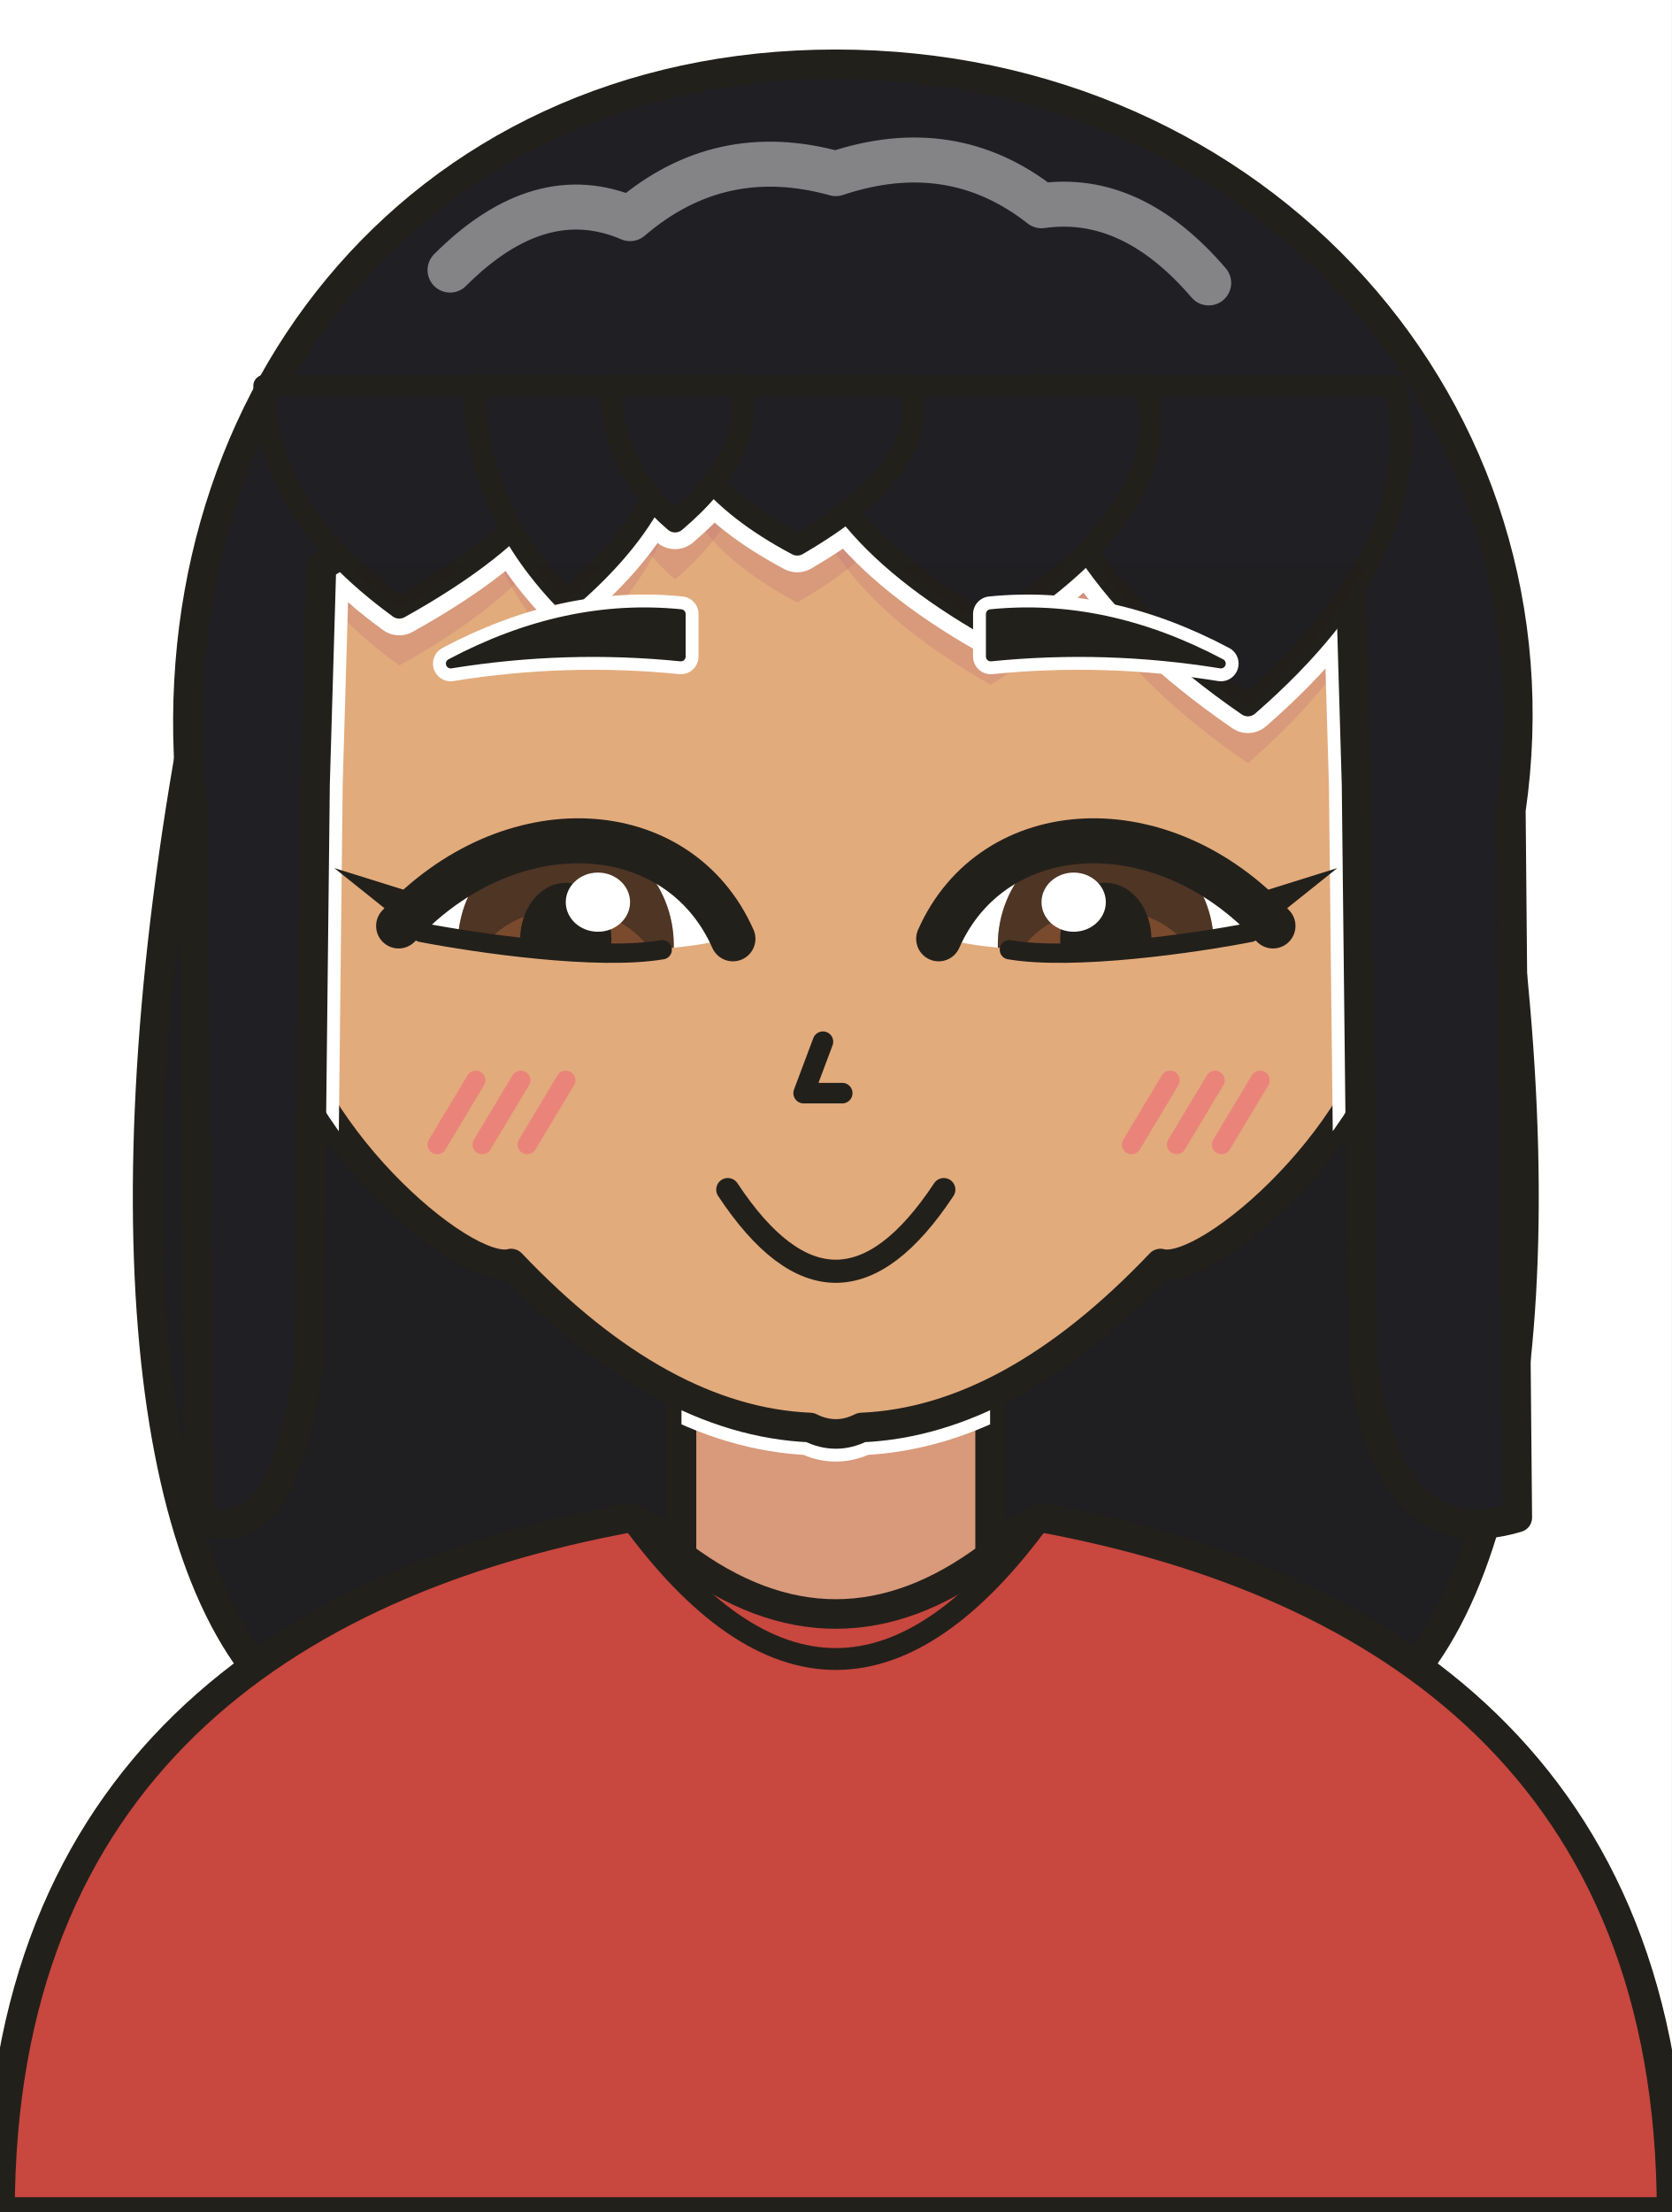
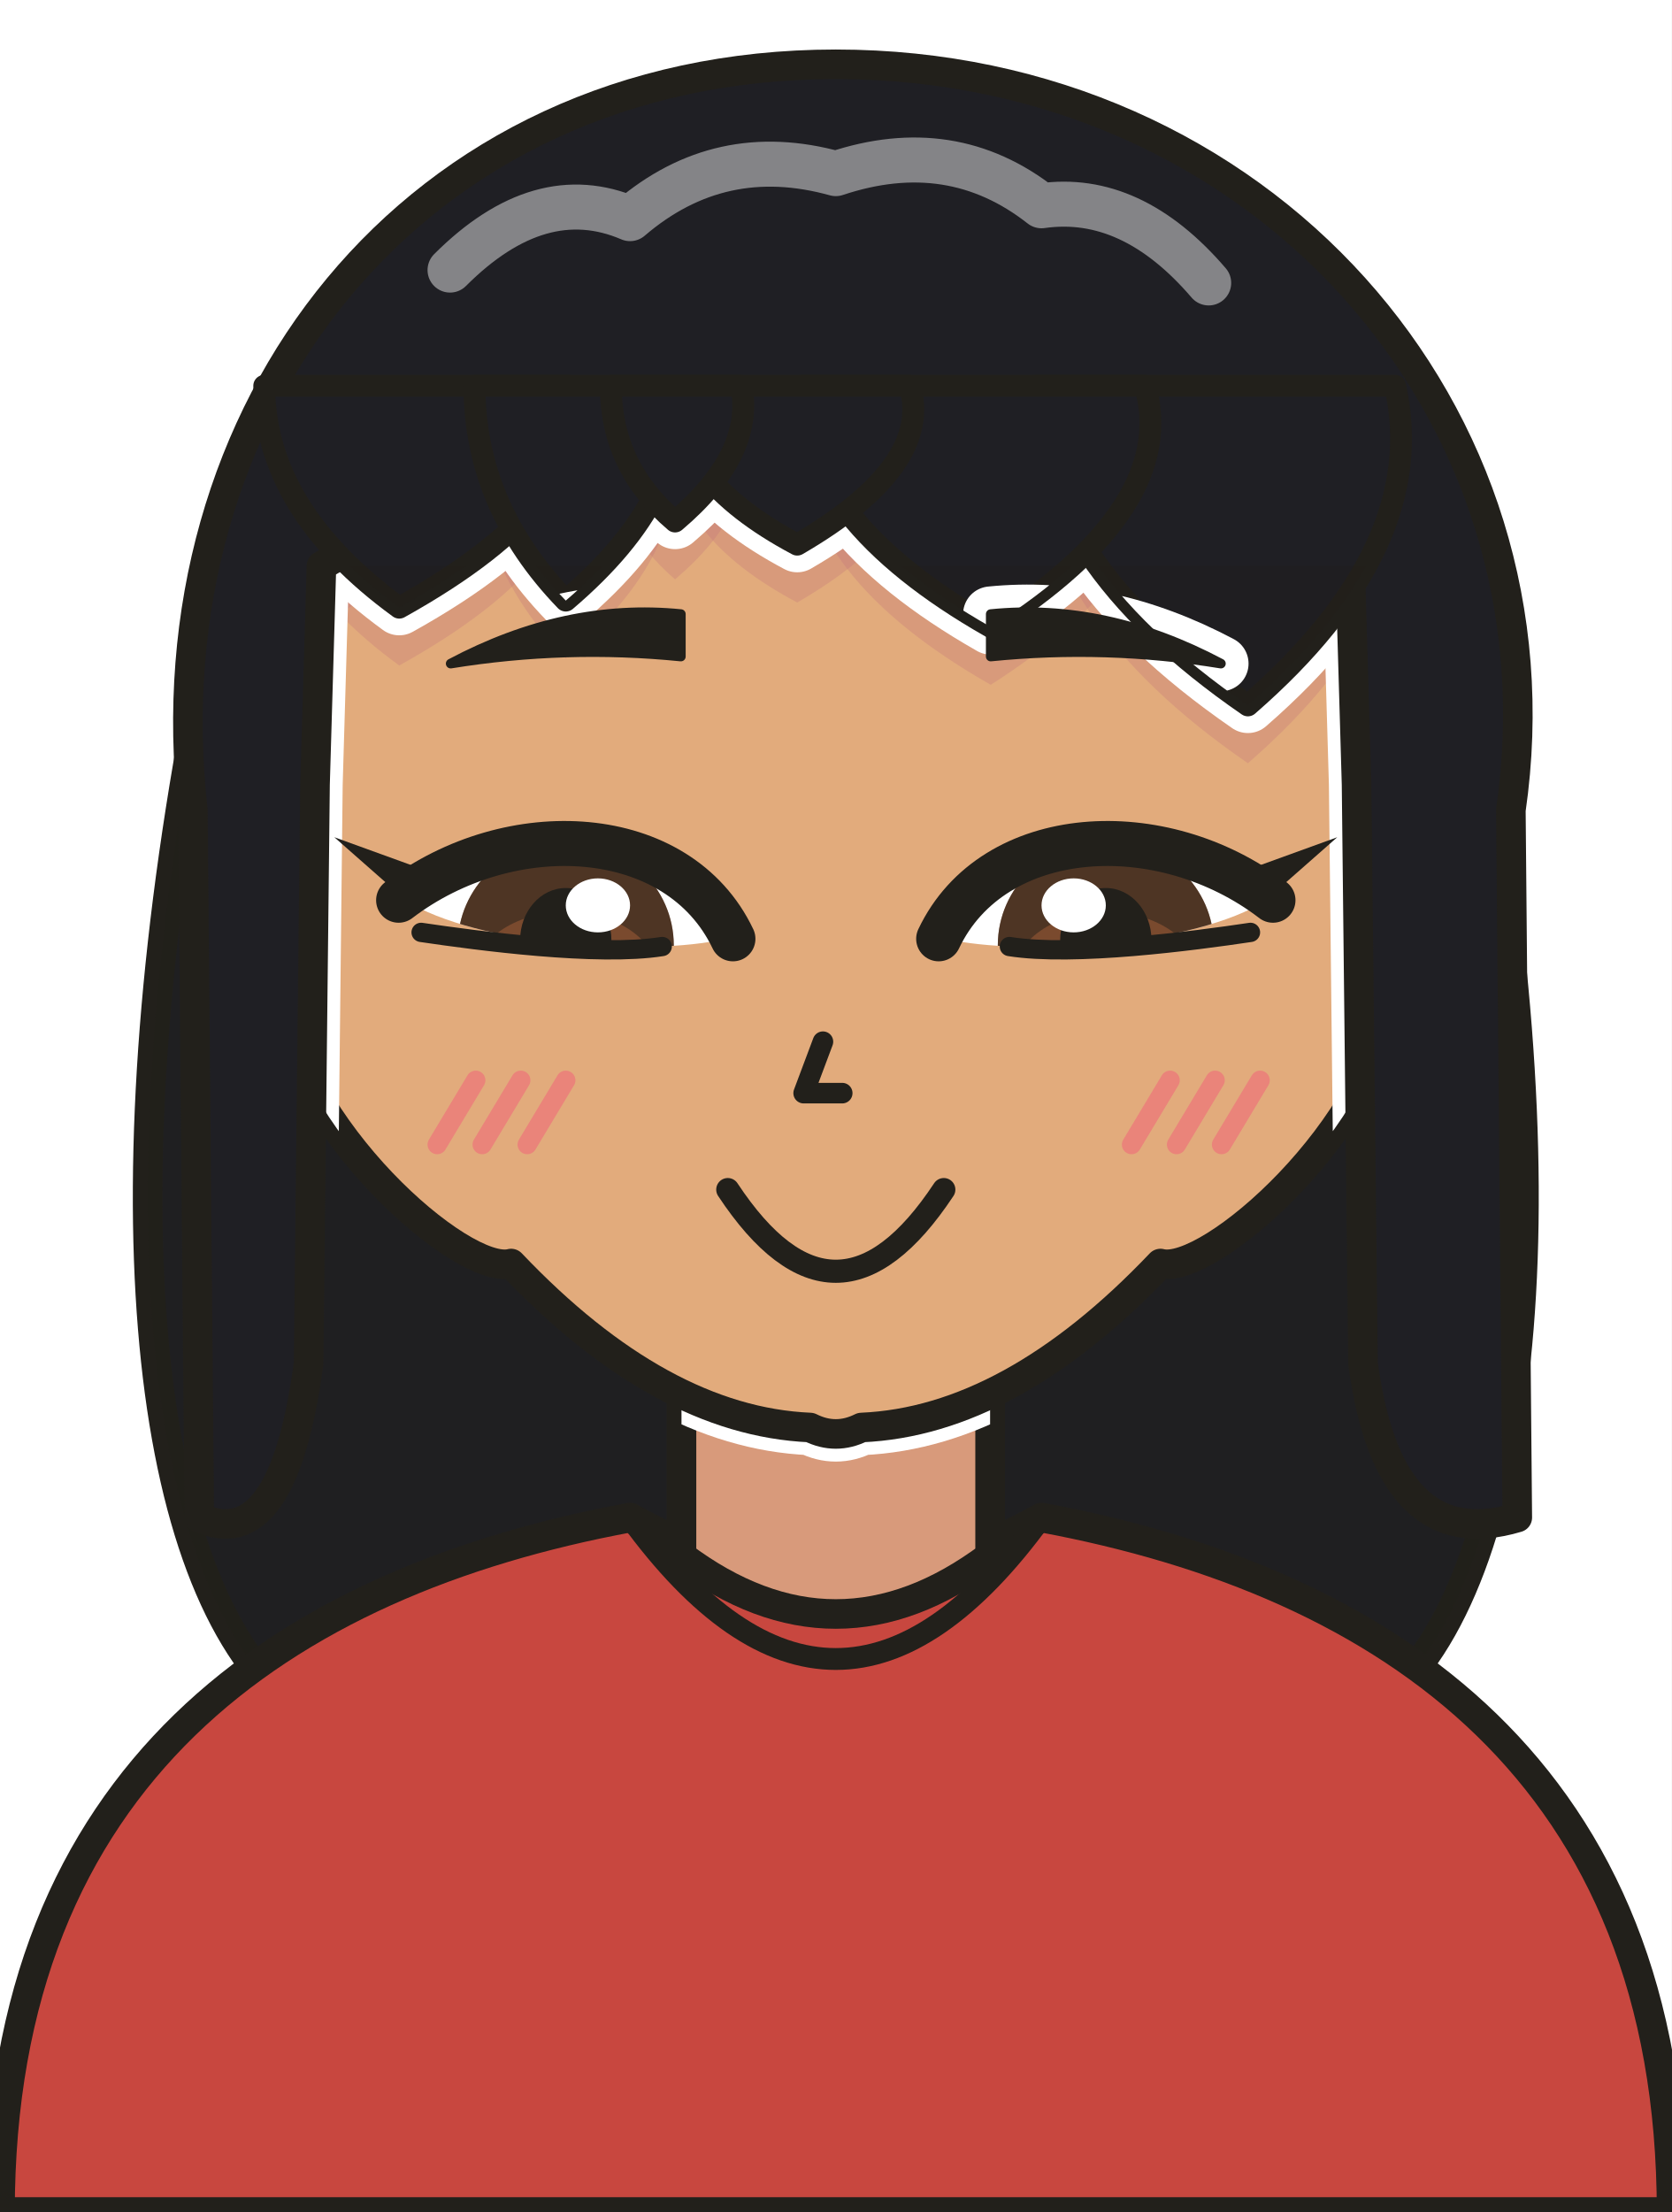
<svg xmlns="http://www.w3.org/2000/svg" viewBox="20 16 260 344" width="260" height="344">
  <rect x="20" y="16" width="260" height="344" fill="#ffffff" />
  <path d="M52 120C36 200 42 260 64 280Q150 298 236 280C258 260 264 200 248 120Z" fill="#1f1f24" stroke="#22201b" stroke-width="4.6" stroke-linejoin="round" />
  <path d="M52 120C36 200 42 260 64 280Q150 298 236 280C258 260 264 200 248 120Z" fill="#22201b" fill-opacity="0.25" />
  <path d="M20 360C20 292 64 262 118 252Q150 270 182 252C236 262 280 292 280 360Z" fill="#c8473f" stroke="#22201b" stroke-width="4.6" stroke-linejoin="round" />
  <path d="M118 252Q150 296 182 252" fill="none" stroke="#22201b" stroke-width="3.4" stroke-linecap="round" />
  <clipPath id="nk">
    <path d="M126 210L126 258Q150 276 174 258L174 210Z" />
  </clipPath>
  <path d="M126 210L126 258Q150 276 174 258L174 210Z" fill="#e2ab7c" />
  <path d="M126 210L126 258Q150 276 174 258L174 210Z" fill="#c0707a" fill-opacity="0.28" />
  <path d="M126 210L126 258Q150 276 174 258L174 210Z" fill="none" stroke="#22201b" stroke-width="4.6" stroke-linejoin="round" />
  <g clip-path="url(#nk)">
    <path d="M62 126C62 138 62 156 63.3 170C65.5 191.3 92 214.5 99.5 212.5Q122.8 237 146 238Q150 240 154 238Q177.2 237 200.5 212.5C208 214.5 234.5 191.3 236.7 170C238 156 238 138 238 126C238 60 214 36 150 36C86 36 62 60 62 126Z" fill="none" stroke="#ffffff" stroke-width="8.6" />
  </g>
  <ellipse cx="62" cy="154" rx="9" ry="15" fill="#e2ab7c" stroke="#22201b" stroke-width="4" />
  <ellipse cx="238" cy="154" rx="9" ry="15" fill="#e2ab7c" stroke="#22201b" stroke-width="4" />
  <clipPath id="fc">
    <path d="M62 126C62 138 62 156 63.3 170C65.5 191.3 92 214.5 99.5 212.5Q122.8 237 146 238Q150 240 154 238Q177.2 237 200.5 212.5C208 214.5 234.5 191.3 236.7 170C238 156 238 138 238 126C238 60 214 36 150 36C86 36 62 60 62 126Z" />
  </clipPath>
  <path d="M62 126C62 138 62 156 63.3 170C65.5 191.3 92 214.5 99.5 212.5Q122.8 237 146 238Q150 240 154 238Q177.2 237 200.5 212.5C208 214.5 234.5 191.3 236.7 170C238 156 238 138 238 126C238 60 214 36 150 36C86 36 62 60 62 126Z" fill="#e2ab7c" />
  <g clip-path="url(#fc)">
    <g fill="#c0707a" fill-opacity="0.28" transform="translate(0 9)">
      <path d="M256 252L255 142C264 80 216 26 150 26C84 26 43 80 50 142L51 252Q64 258 68 228L69 138L70 104Q150 56 230 104L231 138L232 228Q236 258 256 252Z" />
      <path d="M237 76Q242.6 100.9 214.1 125.7Q181 102.9 181 76Z" />
      <path d="M198.1 76Q203.5 94.7 174.1 113.5Q144.6 96.7 144.6 76Z" />
      <path d="M108.5 76Q113.2 93.2 82.1 110.5Q61.1 95.2 61.1 76Z" />
      <path d="M124.6 76Q127.6 92.7 108 109.4Q93.8 94.7 93.8 76Z" />
      <path d="M161.5 76Q165.2 88.4 144 100.7Q124.6 90.4 124.6 76Z" />
      <path d="M135.3 76Q137.4 86.6 125 97.1Q115 88.6 115 76Z" />
    </g>
  </g>
  <path d="M62 126C62 138 62 156 63.3 170C65.5 191.3 92 214.5 99.5 212.5Q122.8 237 146 238Q150 240 154 238Q177.2 237 200.5 212.5C208 214.5 234.5 191.3 236.7 170C238 156 238 138 238 126C238 60 214 36 150 36C86 36 62 60 62 126Z" fill="none" stroke="#22201b" stroke-width="4.6" stroke-linejoin="round" />
  <path d="M88 194l6 -10" fill="none" stroke="#ee6f7a" stroke-opacity="0.65" stroke-width="3" stroke-linecap="round" />
  <path d="M95 194l6 -10" fill="none" stroke="#ee6f7a" stroke-opacity="0.65" stroke-width="3" stroke-linecap="round" />
  <path d="M102 194l6 -10" fill="none" stroke="#ee6f7a" stroke-opacity="0.65" stroke-width="3" stroke-linecap="round" />
  <path d="M196 194l6 -10" fill="none" stroke="#ee6f7a" stroke-opacity="0.65" stroke-width="3" stroke-linecap="round" />
  <path d="M203 194l6 -10" fill="none" stroke="#ee6f7a" stroke-opacity="0.65" stroke-width="3" stroke-linecap="round" />
  <path d="M210 194l6 -10" fill="none" stroke="#ee6f7a" stroke-opacity="0.65" stroke-width="3" stroke-linecap="round" />
  <clipPath id="kc">
    <path d="M62 126C62 138 62 156 63.3 170C65.5 191.3 92 214.5 99.5 212.5Q122.8 237 146 238Q150 240 154 238Q177.2 237 200.5 212.5C208 214.5 234.5 191.3 236.7 170C238 156 238 138 238 126C238 60 214 36 150 36C86 36 62 60 62 126Z" />
  </clipPath>
  <g clip-path="url(#kc)" fill="none" stroke="#ffffff" stroke-width="8.6" stroke-linejoin="round">
    <path d="M256 252L255 142C264 80 216 26 150 26C84 26 43 80 50 142L51 252Q64 258 68 228L69 138L70 104Q150 56 230 104L231 138L232 228Q236 258 256 252Z" />
    <path d="M237 76Q242.6 100.9 214.1 125.7Q181 102.9 181 76Z" />
    <path d="M198.1 76Q203.5 94.7 174.1 113.5Q144.6 96.7 144.6 76Z" />
    <path d="M108.5 76Q113.2 93.2 82.1 110.5Q61.1 95.2 61.1 76Z" />
    <path d="M124.6 76Q127.6 92.7 108 109.4Q93.8 94.7 93.8 76Z" />
    <path d="M161.5 76Q165.2 88.4 144 100.7Q124.6 90.4 124.6 76Z" />
    <path d="M135.3 76Q137.4 86.6 125 97.1Q115 88.6 115 76Z" />
  </g>
  <clipPath id="lk">
    <path d="M237 76Q242.6 100.9 214.1 125.7Q181 102.9 181 76Z" />
    <path d="M198.1 76Q203.5 94.7 174.1 113.5Q144.6 96.7 144.6 76Z" />
    <path d="M108.5 76Q113.2 93.2 82.1 110.5Q61.1 95.2 61.1 76Z" />
    <path d="M124.6 76Q127.6 92.7 108 109.4Q93.8 94.7 93.8 76Z" />
    <path d="M161.5 76Q165.2 88.4 144 100.7Q124.6 90.4 124.6 76Z" />
    <path d="M135.3 76Q137.4 86.6 125 97.1Q115 88.6 115 76Z" />
  </clipPath>
  <path d="M256 252L255 142C264 80 216 26 150 26C84 26 43 80 50 142L51 252Q64 258 68 228L69 138L70 104Q150 56 230 104L231 138L232 228Q236 258 256 252Z" fill="#1f1f24" />
  <path d="M90 58Q104 44 118 50Q132 38 150 43Q168 37 182 48Q196 46 208 60" fill="none" stroke="#ffffff" stroke-opacity="0.45" stroke-width="7" stroke-linecap="round" stroke-linejoin="round" />
  <path d="M256 252L255 142C264 80 216 26 150 26C84 26 43 80 50 142L51 252Q64 258 68 228L69 138L70 104Q150 56 230 104L231 138L232 228Q236 258 256 252Z" fill="none" stroke="#22201b" stroke-width="4.6" stroke-linejoin="round" />
  <path d="M237 76Q242.6 100.9 214.1 125.7Q181 102.9 181 76Z" fill="#1f1f24" stroke="#22201b" stroke-width="3.4" stroke-linejoin="round" />
  <path d="M198.1 76Q203.5 94.7 174.1 113.5Q144.6 96.7 144.6 76Z" fill="#1f1f24" stroke="#22201b" stroke-width="3.4" stroke-linejoin="round" />
  <path d="M108.5 76Q113.2 93.2 82.1 110.5Q61.1 95.2 61.1 76Z" fill="#1f1f24" stroke="#22201b" stroke-width="3.4" stroke-linejoin="round" />
  <path d="M124.6 76Q127.6 92.7 108 109.4Q93.8 94.7 93.8 76Z" fill="#1f1f24" stroke="#22201b" stroke-width="3.4" stroke-linejoin="round" />
  <path d="M161.5 76Q165.2 88.4 144 100.7Q124.6 90.4 124.6 76Z" fill="#1f1f24" stroke="#22201b" stroke-width="3.4" stroke-linejoin="round" />
  <path d="M135.3 76Q137.4 86.6 125 97.1Q115 88.6 115 76Z" fill="#1f1f24" stroke="#22201b" stroke-width="3.4" stroke-linejoin="round" />
  <g clip-path="url(#lk)">
    <rect x="50" y="104" width="200" height="60" fill="#22201b" fill-opacity="0.28" />
  </g>
  <path d="M148 178l-3 8l6 0" fill="none" stroke="#22201b" stroke-width="3.2" stroke-linecap="round" stroke-linejoin="round" />
  <clipPath id="el">
-     <path d="M133 162C125.5 142.8 99.3 141.3 83 160C94.3 163.6 120.5 165.4 133 162Z" />
+     <path d="M133 162C125.5 144.1 99.3 142.8 83 156C94.3 163.1 120.5 164.8 133 162Z" />
  </clipPath>
-   <path d="M133 162C125.5 142.8 99.3 141.3 83 160C94.3 163.6 120.5 165.4 133 162Z" fill="#ffffff" />
+   <path d="M133 162C125.5 144.1 99.3 142.8 83 156C94.3 163.1 120.5 164.8 133 162Z" fill="#ffffff" />
  <g clip-path="url(#el)">
-     <ellipse cx="108" cy="163" rx="16.8" ry="17.6" fill="#7a4a2e" />
-     <ellipse cx="108" cy="163" rx="16.8" ry="17.6" fill="#22201b" fill-opacity="0.5" />
-     <ellipse cx="108" cy="168.3" rx="14.4" ry="10.9" fill="#7a4a2e" />
-     <ellipse cx="108" cy="172.1" rx="9.2" ry="5.3" fill="#ffffff" fill-opacity="0.5" />
-     <ellipse cx="108" cy="162.1" rx="7.1" ry="8.8" fill="#22201b" />
-     <ellipse cx="113" cy="156.3" rx="5" ry="4.6" fill="#ffffff" />
-     <circle cx="101.6" cy="170.4" r="2.4" fill="#ffffff" />
+     <ellipse cx="108" cy="163" rx="16.8" ry="16.2" fill="#7a4a2e" />
+     <ellipse cx="108" cy="163" rx="16.8" ry="16.2" fill="#22201b" fill-opacity="0.5" />
+     <ellipse cx="108" cy="167.9" rx="14.4" ry="10.1" fill="#7a4a2e" />
+     <ellipse cx="108" cy="171.4" rx="9.2" ry="4.9" fill="#ffffff" fill-opacity="0.5" />
+     <ellipse cx="108" cy="162.2" rx="7.1" ry="8.1" fill="#22201b" />
+     <ellipse cx="113" cy="156.8" rx="5" ry="4.2" fill="#ffffff" />
+     <circle cx="101.6" cy="169.8" r="2.4" fill="#ffffff" />
  </g>
-   <path d="M134 162C125.5 142.8 99.3 141.3 82 160" fill="none" stroke="#22201b" stroke-width="7" stroke-linecap="round" stroke-linejoin="round" />
-   <path d="M82 159L72 151L88 156Z" fill="#22201b" />
-   <path d="M85.5 161C94.3 162.7 113 165.4 123 163.7" fill="none" stroke="#22201b" stroke-width="3" stroke-linecap="round" stroke-linejoin="round" />
+   <path d="M134 162C125.5 144.1 99.3 142.8 82 156" fill="none" stroke="#22201b" stroke-width="7" stroke-linecap="round" stroke-linejoin="round" />
+   <path d="M82 155L72 146.2L88 152Z" fill="#22201b" />
+   <path d="M85.5 161C94.3 162.3 113 164.8 123 163.2" fill="none" stroke="#22201b" stroke-width="3" stroke-linecap="round" stroke-linejoin="round" />
  <clipPath id="er">
-     <path d="M167 162C174.5 142.8 200.8 141.3 217 160C205.8 163.6 179.5 165.4 167 162Z" />
+     <path d="M167 162C174.5 144.1 200.8 142.8 217 156C205.8 163.1 179.5 164.8 167 162Z" />
  </clipPath>
-   <path d="M167 162C174.5 142.8 200.8 141.3 217 160C205.8 163.6 179.5 165.4 167 162Z" fill="#ffffff" />
+   <path d="M167 162C174.5 144.1 200.8 142.8 217 156C205.8 163.1 179.5 164.8 167 162Z" fill="#ffffff" />
  <g clip-path="url(#er)">
-     <ellipse cx="192" cy="163" rx="16.8" ry="17.6" fill="#7a4a2e" />
-     <ellipse cx="192" cy="163" rx="16.8" ry="17.6" fill="#22201b" fill-opacity="0.5" />
-     <ellipse cx="192" cy="168.3" rx="14.4" ry="10.9" fill="#7a4a2e" />
-     <ellipse cx="192" cy="172.1" rx="9.2" ry="5.3" fill="#ffffff" fill-opacity="0.5" />
-     <ellipse cx="192" cy="162.1" rx="7.1" ry="8.8" fill="#22201b" />
-     <ellipse cx="187" cy="156.3" rx="5" ry="4.6" fill="#ffffff" />
-     <circle cx="198.4" cy="170.4" r="2.4" fill="#ffffff" />
+     <ellipse cx="192" cy="163" rx="16.8" ry="16.2" fill="#7a4a2e" />
+     <ellipse cx="192" cy="163" rx="16.8" ry="16.2" fill="#22201b" fill-opacity="0.5" />
+     <ellipse cx="192" cy="167.9" rx="14.4" ry="10.1" fill="#7a4a2e" />
+     <ellipse cx="192" cy="171.4" rx="9.2" ry="4.9" fill="#ffffff" fill-opacity="0.5" />
+     <ellipse cx="192" cy="162.2" rx="7.1" ry="8.1" fill="#22201b" />
+     <ellipse cx="187" cy="156.8" rx="5" ry="4.2" fill="#ffffff" />
+     <circle cx="198.4" cy="169.8" r="2.4" fill="#ffffff" />
  </g>
-   <path d="M166 162C174.5 142.8 200.8 141.3 218 160" fill="none" stroke="#22201b" stroke-width="7" stroke-linecap="round" stroke-linejoin="round" />
-   <path d="M218 159L228 151L212 156Z" fill="#22201b" />
-   <path d="M214.5 161C205.8 162.7 187 165.4 177 163.7" fill="none" stroke="#22201b" stroke-width="3" stroke-linecap="round" stroke-linejoin="round" />
+   <path d="M166 162C174.5 144.1 200.8 142.8 218 156" fill="none" stroke="#22201b" stroke-width="7" stroke-linecap="round" stroke-linejoin="round" />
+   <path d="M218 155L228 146.2L212 152Z" fill="#22201b" />
+   <path d="M214.5 161C205.8 162.3 187 164.8 177 163.2" fill="none" stroke="#22201b" stroke-width="3" stroke-linecap="round" stroke-linejoin="round" />
  <path d="M133.2 201Q150 226.4 166.8 201" fill="none" stroke="#22201b" stroke-width="3.6" stroke-linecap="round" stroke-linejoin="round" />
-   <path d="M125.9 111.5Q108 109.7 90.1 119.2Q108 116.3 125.9 118.1Z" fill="#ffffff" stroke="#ffffff" stroke-width="5.5" stroke-linejoin="round" />
+   <clipPath id="bk">
+     <path d="M256 252L255 142C264 80 216 26 150 26C84 26 43 80 50 142L51 252Q64 258 68 228L69 138L70 104Q150 56 230 104L231 138L232 228Q236 258 256 252Z" />
+     <path d="M237 76Q242.6 100.9 214.1 125.7Q181 102.9 181 76Z" />
+     <path d="M198.1 76Q203.5 94.7 174.1 113.5Q144.6 96.7 144.6 76Z" />
+     <path d="M108.5 76Q113.2 93.2 82.1 110.5Q61.1 95.2 61.1 76Z" />
+     <path d="M124.6 76Q127.6 92.7 108 109.4Q93.8 94.7 93.8 76Z" />
+     <path d="M161.5 76Q165.2 88.4 144 100.7Q124.6 90.4 124.6 76Z" />
+     <path d="M135.3 76Q137.4 86.6 125 97.1Q115 88.6 115 76Z" />
+   </clipPath>
+   <g clip-path="url(#bk)">
+     <path d="M125.9 111.5Q108 109.7 90.1 119.2Q108 116.3 125.9 118.1Z" fill="#ffffff" stroke="#ffffff" stroke-width="8.6" stroke-linejoin="round" />
+     <path d="M174.1 111.5Q192 109.7 209.9 119.2Q192 116.3 174.1 118.1Z" fill="#ffffff" stroke="#ffffff" stroke-width="8.6" stroke-linejoin="round" />
+   </g>
  <path d="M125.9 111.5Q108 109.7 90.1 119.2Q108 116.3 125.9 118.1Z" fill="#22201b" stroke="#22201b" stroke-width="1.5" stroke-linejoin="round" />
-   <path d="M174.1 111.5Q192 109.7 209.9 119.2Q192 116.3 174.1 118.1Z" fill="#ffffff" stroke="#ffffff" stroke-width="5.5" stroke-linejoin="round" />
  <path d="M174.1 111.5Q192 109.7 209.9 119.2Q192 116.3 174.1 118.1Z" fill="#22201b" stroke="#22201b" stroke-width="1.5" stroke-linejoin="round" />
</svg>
